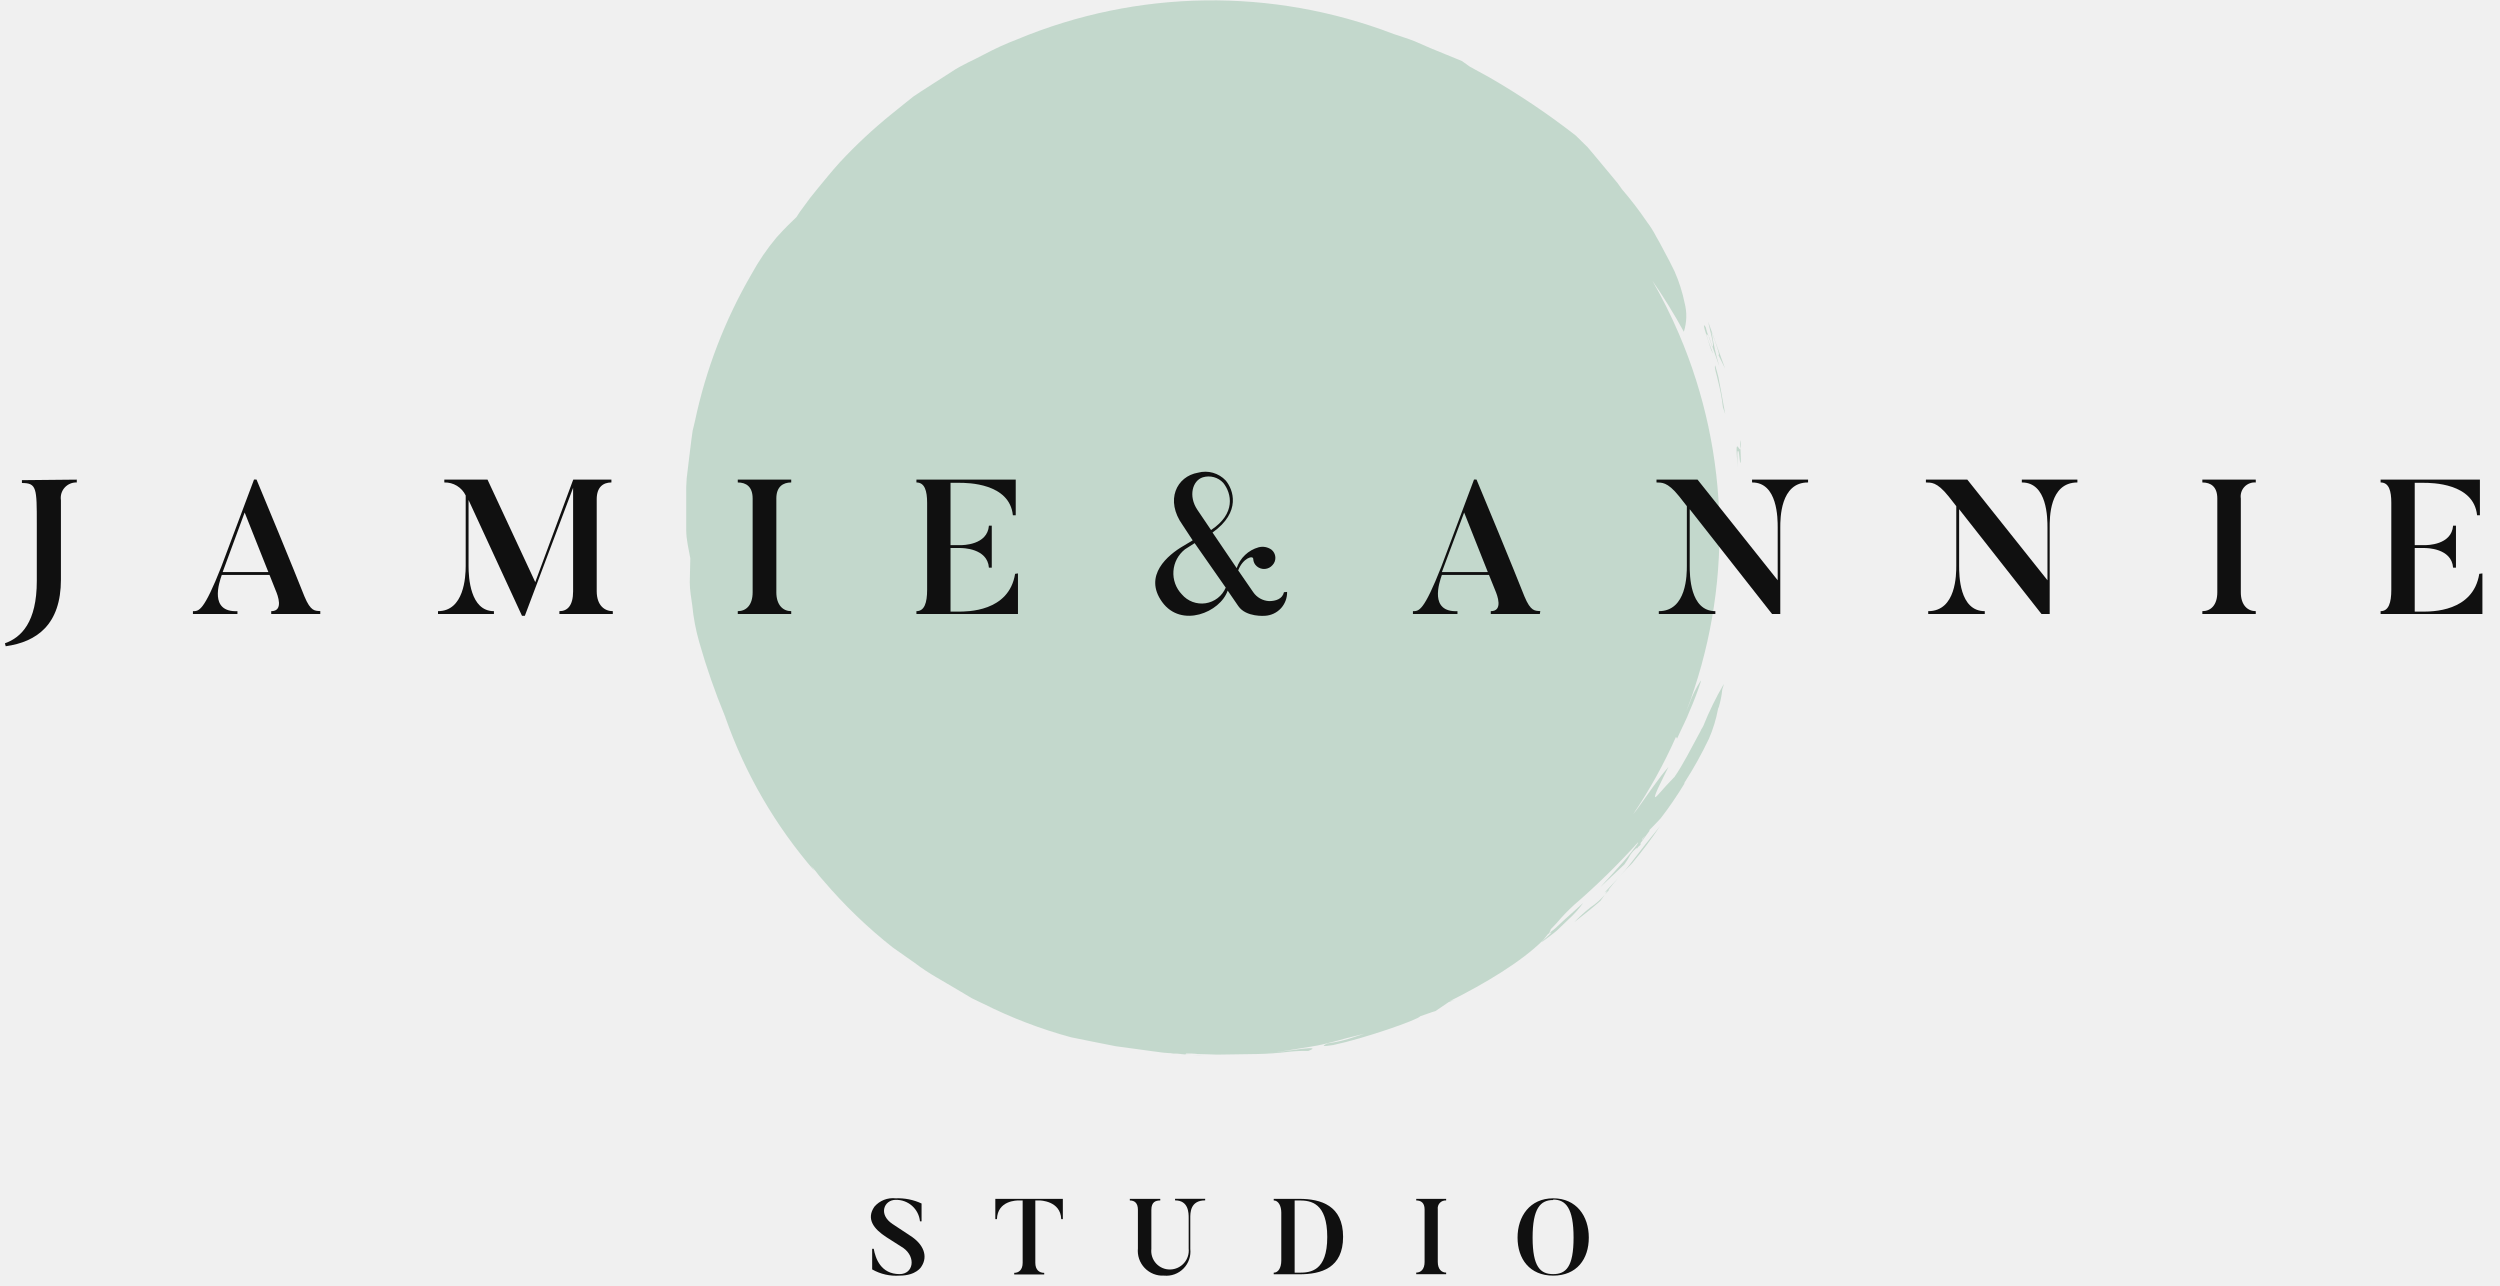
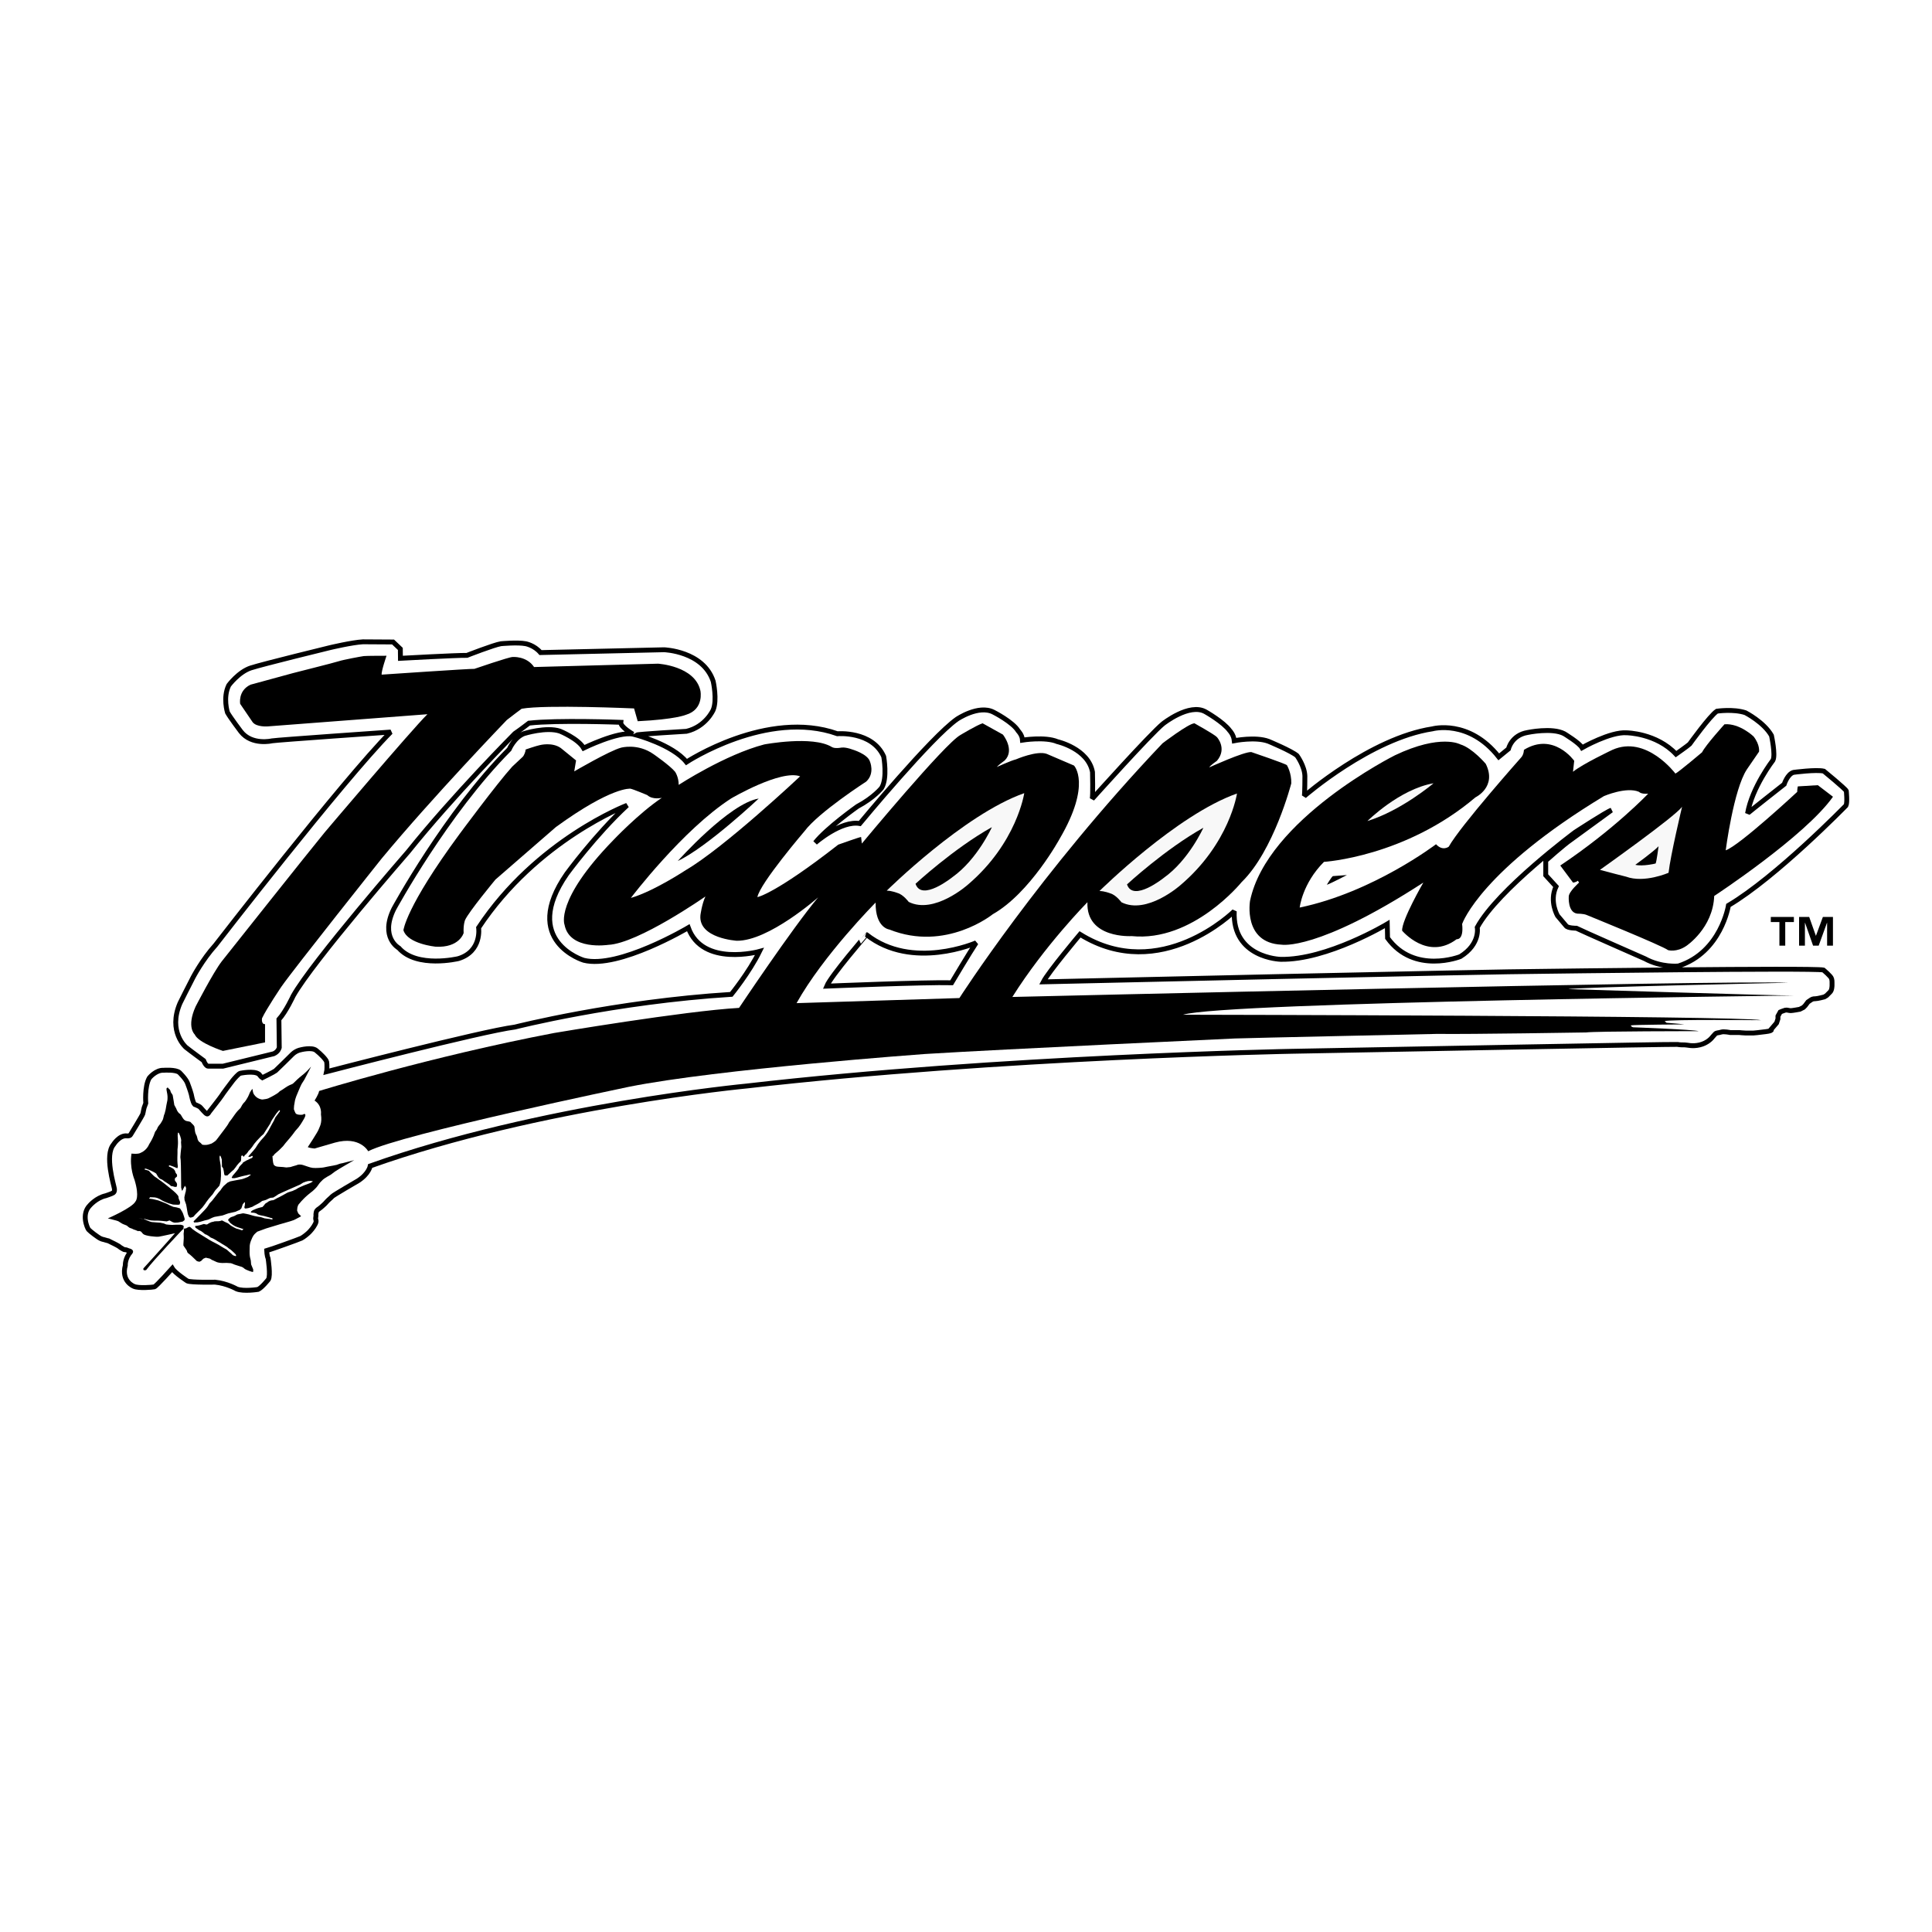
- <svg xmlns="http://www.w3.org/2000/svg" width="140" height="72" viewBox="0 0 140 72" fill="none">
-   <path d="M96.534 38.304C96.095 39.056 95.711 39.84 95.387 40.648L95.228 40.948C95.268 40.858 95.312 40.768 95.347 40.683C95.325 40.741 95.297 40.796 95.263 40.848L95.223 40.953C94.724 41.88 94.225 42.858 93.776 43.501C93.427 43.855 93.218 44.095 92.859 44.499C92.295 45.137 93.218 43.406 93.432 42.953C92.933 43.516 92.36 44.364 91.657 45.346L91.457 45.596C92.383 44.225 93.186 42.774 93.856 41.262L93.916 41.362C94.225 40.673 94.445 40.279 94.609 39.84C94.852 39.292 95.065 38.731 95.248 38.16V38.11C94.978 38.518 94.76 38.959 94.599 39.422L94.425 39.855C97.046 33.023 96.902 25.438 94.026 18.71C93.587 17.683 93.087 16.684 92.53 15.717C93.169 16.639 93.758 17.595 94.295 18.58C94.462 18.058 94.478 17.499 94.34 16.969C94.216 16.364 94.029 15.774 93.781 15.209C93.607 14.845 93.397 14.431 93.143 13.972C93.018 13.737 92.884 13.473 92.739 13.234C92.596 12.955 92.429 12.69 92.24 12.441C91.803 11.798 91.331 11.18 90.824 10.59L90.59 10.261L89.497 8.945L88.914 8.251C88.699 8.032 88.47 7.817 88.246 7.593C86.706 6.393 85.084 5.301 83.393 4.326L82.311 3.733L81.872 3.419L80.106 2.696L79.239 2.317C78.815 2.147 78.406 2.032 78.042 1.903C71.239 -0.708 63.692 -0.601 56.966 2.202C56.328 2.445 55.707 2.729 55.105 3.05C54.507 3.374 53.868 3.628 53.3 4.012L51.579 5.119L51.151 5.404L50.752 5.723L49.959 6.361C48.915 7.202 47.933 8.117 47.021 9.099C46.567 9.598 46.173 10.097 45.759 10.595C45.49 10.919 45.231 11.249 44.991 11.593C44.852 11.774 44.722 11.962 44.602 12.156C44.313 12.426 43.934 12.8 43.48 13.303C42.949 13.939 42.481 14.626 42.084 15.353C40.597 17.91 39.528 20.688 38.917 23.582L38.787 24.126L38.712 24.674C38.666 25.04 38.621 25.399 38.578 25.752C38.533 26.106 38.493 26.455 38.453 26.799C38.428 27.131 38.419 27.464 38.428 27.796C38.428 28.46 38.428 29.083 38.428 29.667C38.428 30.25 38.578 30.789 38.657 31.267C38.657 31.706 38.627 32.16 38.627 32.609C38.627 33.058 38.712 33.492 38.767 33.906C38.834 34.606 38.966 35.299 39.161 35.975C39.562 37.382 40.043 38.764 40.602 40.115L40.632 40.205C41.741 43.352 43.433 46.262 45.62 48.783L45.405 48.464L45.689 48.803C45.825 48.989 45.972 49.167 46.128 49.336C47.291 50.701 48.586 51.947 49.993 53.057L51.22 53.919C51.621 54.224 52.041 54.502 52.477 54.752L53.774 55.515L54.412 55.895C54.632 56.009 54.856 56.109 55.075 56.214C56.644 57.002 58.288 57.63 59.983 58.089C60.861 58.263 61.688 58.438 62.477 58.588L64.82 58.907C65.04 58.942 65.264 58.962 65.489 58.977H65.544L65.713 59.002H65.858C66.007 59.002 66.157 59.036 66.317 59.046H66.382C66.716 59.076 67.065 59.101 67.424 59.116C67.04 59.116 66.701 59.066 66.391 59.041L66.426 58.996C66.641 58.996 66.855 58.996 67.065 59.026C67.399 59.026 67.728 59.051 68.062 59.056C68.162 59.056 68.257 59.056 68.361 59.056L70.386 59.026C70.977 59.016 71.566 58.974 72.152 58.902C72.521 58.861 72.892 58.844 73.264 58.852C74.147 58.513 72.396 58.812 70.85 59.007C71.658 58.907 72.536 58.747 73.438 58.608C74.341 58.468 75.224 58.164 76.097 57.964L76.411 57.889L75.912 58.049C75.408 58.228 74.886 58.355 74.356 58.428C73.947 58.597 74.112 58.608 74.655 58.523C76.351 58.169 79.398 57.116 79.538 56.907C79.852 56.807 80.131 56.692 80.391 56.618L81.124 56.119L81.473 55.989L81.169 56.074C83.163 55.077 85.213 53.85 86.415 52.648C86.54 52.498 86.625 52.388 86.689 52.304C87.228 51.984 86.465 52.573 86.326 52.773C86.635 52.538 86.934 52.324 87.193 52.104L87.856 51.466C88.156 51.195 88.425 50.892 88.659 50.563L87.587 51.526L87.054 52.024L86.734 52.264C86.824 52.129 86.849 52.069 86.834 52.044C86.959 51.925 87.073 51.8 87.183 51.68C87.48 51.327 87.8 50.994 88.141 50.683C89.412 49.586 90.613 48.41 91.737 47.162C91.737 47.212 91.692 47.257 91.672 47.301L91.363 47.705C90.754 48.478 89.936 49.311 89.622 49.675L90.964 48.409C91.091 48.232 91.206 48.047 91.308 47.855C91.394 47.729 91.496 47.615 91.612 47.516C91.612 47.516 91.642 47.516 91.672 47.491C91.674 47.495 91.676 47.501 91.676 47.506C91.676 47.511 91.674 47.516 91.672 47.521L91.737 47.426L91.871 47.311V47.217L92.37 46.528C92.37 46.493 92.37 46.483 92.37 46.479C92.575 46.274 92.779 46.065 93.003 45.82C93.478 45.204 93.917 44.561 94.32 43.895C94.32 43.895 94.32 43.83 94.355 43.79C94.856 43.008 95.307 42.195 95.706 41.357C95.931 40.834 96.099 40.289 96.205 39.731C96.205 39.681 96.235 39.641 96.255 39.591C96.351 39.266 96.416 38.932 96.45 38.594C96.487 38.5 96.515 38.403 96.534 38.304ZM91.951 47.047V46.997L92.031 46.907L92.126 46.808L91.951 47.047Z" fill="#C3D8CC" />
-   <path d="M95.896 19.413L95.707 18.87L95.677 18.825C95.737 18.994 95.811 19.189 95.886 19.418C95.891 19.423 95.891 19.413 95.896 19.413Z" fill="#C3D8CC" />
-   <path d="M95.677 18.824C95.607 18.664 95.555 18.497 95.522 18.326C95.273 17.927 95.522 18.655 95.816 19.573C96.24 20.49 95.253 18.186 95.677 18.824Z" fill="#C3D8CC" />
-   <path d="M95.841 18.57C96.065 19.139 96.384 20.066 96.215 19.847L96.604 20.635L95.656 18.017C95.761 18.54 96.025 19.403 95.896 19.413L96.285 20.53C96.095 19.887 95.947 19.232 95.841 18.57Z" fill="#C3D8CC" />
-   <path d="M97.477 24.64C97.448 24.805 97.448 24.973 97.477 25.138C97.5 24.973 97.5 24.805 97.477 24.64Z" fill="#C3D8CC" />
-   <path d="M97.467 25.133C97.392 25.343 97.123 24.216 97.317 26.171C97.287 25.622 97.257 25.069 97.372 25.308L97.442 25.881C97.512 26.051 97.487 25.552 97.467 25.133Z" fill="#C3D8CC" />
-   <path d="M96.234 21.129C96.184 20.899 96.11 20.68 96.05 20.456C95.985 20.605 96.125 20.909 96.209 21.333C96.334 21.815 96.426 22.305 96.484 22.799L96.613 23.194L96.364 21.822L96.234 21.129Z" fill="#C3D8CC" />
-   <path d="M90.135 49.815L90.031 49.88L89.871 50.105L90.135 49.815Z" fill="#C3D8CC" />
-   <path d="M89.074 50.808C88.748 51.062 88.443 51.34 88.161 51.641C88.66 51.247 89.159 50.863 89.622 50.449L89.872 50.105C89.638 50.374 89.37 50.611 89.074 50.808Z" fill="#C3D8CC" />
-   <path d="M89.852 49.99L90.031 49.88C90.453 49.336 90.911 48.821 91.403 48.339C91.957 47.677 92.476 46.986 92.959 46.27C92.415 46.928 91.881 47.606 91.383 48.264C90.884 48.923 90.31 49.491 89.852 49.99Z" fill="#C3D8CC" />
-   <path d="M4.3 26.859V27.018C4.172 27.013 4.045 27.036 3.928 27.086C3.81 27.136 3.705 27.212 3.62 27.307C3.535 27.402 3.472 27.515 3.436 27.638C3.401 27.761 3.392 27.89 3.412 28.016V32.455C3.412 34.978 2.061 35.946 0.32 36.19L0.275 36.025C1.198 35.696 2.061 34.839 2.061 32.534V29.338C2.061 27.343 2.061 27.048 1.228 27.048V26.889L4.3 26.859Z" fill="#101010" />
-   <path d="M17.936 34.385H15.188V34.226C15.891 34.226 15.562 33.348 15.432 33.049L15.093 32.196H12.42C12.27 32.625 11.701 34.291 13.297 34.226V34.385H10.804V34.226C11.143 34.226 11.412 34.226 12.395 31.732L14.225 26.855H14.365C16.33 31.567 17.048 33.398 17.048 33.398C17.402 34.256 17.646 34.201 17.936 34.221V34.385ZM15.028 32.036L13.701 28.7L12.469 32.036H15.028Z" fill="#101010" />
-   <path d="M34.318 34.225V34.385H31.326V34.225C31.775 34.225 32.094 33.916 32.094 33.113V27.318L29.391 34.484H29.231L26.239 28.001V31.701C26.239 32.32 26.324 34.225 27.66 34.225V34.385H24.528V34.225C25.985 34.225 26.079 32.31 26.079 31.701V27.747C25.971 27.523 25.801 27.335 25.589 27.205C25.376 27.076 25.131 27.011 24.882 27.018V26.859H27.301L29.974 32.599L32.099 26.859H34.239V27.018C33.78 27.018 33.416 27.273 33.416 27.956V33.113C33.421 33.916 33.864 34.225 34.318 34.225Z" fill="#101010" />
-   <path d="M44.308 26.859V27.018C43.849 27.018 43.475 27.253 43.475 27.916V33.168C43.475 33.896 43.859 34.225 44.308 34.225V34.385H41.315V34.225C41.774 34.225 42.148 33.896 42.148 33.168V27.916C42.148 27.253 41.784 27.018 41.315 27.018V26.859H44.308Z" fill="#101010" />
-   <path d="M57.006 32.111V34.385H51.32V34.225C51.769 34.225 51.919 33.756 51.919 33.028V28.16C51.919 27.497 51.789 27.018 51.32 27.018V26.859H56.881V28.854H56.721C56.537 27.048 54.163 27.038 53.729 27.038H53.23V30.529H53.764C53.914 30.529 55.295 30.529 55.38 29.437H55.539V31.791H55.38C55.295 30.689 53.884 30.689 53.764 30.689H53.23V34.25H53.669C54.138 34.25 56.502 34.275 56.846 32.135L57.006 32.111Z" fill="#101010" />
-   <path d="M72.077 33.148C72.085 33.487 71.961 33.816 71.731 34.066C71.501 34.315 71.183 34.465 70.845 34.484C70.845 34.484 69.787 34.579 69.349 33.946L68.75 33.073C68.341 34.29 66.152 35.198 65.08 33.712C64.007 32.225 65.414 31.073 66.257 30.579L66.79 30.26L66.227 29.402C65.229 28.011 65.892 26.674 67.09 26.47C67.364 26.396 67.652 26.398 67.925 26.475C68.199 26.553 68.446 26.702 68.641 26.909C69.059 27.408 69.528 28.664 67.902 29.821L69.254 31.816C69.347 31.536 69.508 31.283 69.722 31.08C69.936 30.876 70.196 30.728 70.481 30.649C70.603 30.617 70.73 30.612 70.854 30.634C70.978 30.657 71.096 30.706 71.199 30.779C71.263 30.829 71.315 30.893 71.353 30.964C71.391 31.036 71.414 31.115 71.42 31.196C71.426 31.277 71.416 31.359 71.389 31.435C71.362 31.512 71.319 31.582 71.264 31.642C71.157 31.768 71.005 31.847 70.84 31.861C70.676 31.875 70.512 31.823 70.386 31.717C70.325 31.666 70.275 31.603 70.239 31.532C70.204 31.46 70.184 31.382 70.181 31.303C70.181 31.078 69.603 31.248 69.339 31.941L70.181 33.163C70.281 33.309 70.413 33.43 70.567 33.516C70.721 33.603 70.893 33.652 71.069 33.662C71.443 33.662 71.817 33.542 71.902 33.163L72.077 33.148ZM68.641 32.908L66.9 30.415L66.361 30.759C66.174 30.906 66.019 31.091 65.907 31.301C65.795 31.512 65.728 31.743 65.712 31.981C65.695 32.219 65.728 32.457 65.809 32.682C65.89 32.906 66.017 33.111 66.182 33.283C66.343 33.473 66.55 33.618 66.784 33.706C67.017 33.793 67.269 33.819 67.516 33.782C67.762 33.744 67.995 33.644 68.192 33.491C68.388 33.339 68.543 33.138 68.641 32.908ZM67.05 28.545L67.818 29.682C69.219 28.759 68.975 27.627 68.501 27.039C68.359 26.885 68.176 26.775 67.974 26.72C67.772 26.666 67.559 26.669 67.359 26.729C66.78 26.909 66.536 27.777 67.05 28.545Z" fill="#101010" />
-   <path d="M86.231 34.385H83.483V34.226C84.186 34.226 83.857 33.348 83.727 33.049L83.383 32.196H80.745C80.595 32.625 80.027 34.291 81.618 34.226V34.385H79.124V34.226C79.463 34.226 79.733 34.226 80.715 31.732L82.545 26.855H82.685C84.65 31.567 85.368 33.398 85.368 33.398C85.722 34.256 85.966 34.201 86.256 34.221L86.231 34.385ZM83.318 32.036L81.992 28.7L80.745 32.036H83.318Z" fill="#101010" />
-   <path d="M101.252 26.859V27.018C99.696 27.009 99.696 29.043 99.696 29.542V34.385H99.237L94.624 28.515V31.681C94.624 32.18 94.624 34.225 96.06 34.225V34.385H92.893V34.225C94.464 34.225 94.464 32.16 94.464 31.681V28.345L94.035 27.797C93.352 26.944 93.038 27.038 92.764 27.018V26.859H95.063L99.551 32.495V29.542C99.551 29.043 99.551 27.009 98.115 27.018V26.859H101.252Z" fill="#101010" />
-   <path d="M116.334 26.859V27.018C114.748 27.018 114.783 29.048 114.783 29.542V34.385H114.324L109.711 28.515V31.681C109.711 32.18 109.711 34.225 111.147 34.225V34.385H107.98V34.225C109.551 34.225 109.551 32.16 109.551 31.681V28.345L109.122 27.797C108.439 26.944 108.125 27.038 107.851 27.018V26.859H110.17L114.658 32.495V29.542C114.658 29.043 114.658 27.009 113.222 27.018V26.859H116.334Z" fill="#101010" />
-   <path d="M126.323 26.859V27.018C126.206 27.009 126.087 27.026 125.977 27.069C125.867 27.111 125.768 27.178 125.687 27.265C125.607 27.351 125.547 27.454 125.512 27.567C125.477 27.68 125.468 27.799 125.486 27.916V33.168C125.486 33.896 125.875 34.225 126.323 34.225V34.385H123.331V34.225C123.795 34.225 124.169 33.896 124.169 33.168V27.916C124.169 27.253 123.805 27.018 123.331 27.018V26.859H126.323Z" fill="#101010" />
-   <path d="M139.015 32.111V34.385H133.314V34.225C133.763 34.225 133.913 33.756 133.913 33.028V28.16C133.913 27.497 133.788 27.018 133.314 27.018V26.859H138.875V28.854H138.716C138.536 27.048 136.162 27.038 135.723 27.038H135.225V30.529H135.758C135.913 30.529 137.289 30.529 137.374 29.437H137.534V31.791H137.374C137.289 30.689 135.878 30.689 135.758 30.689H135.225V34.25H135.663C136.162 34.25 138.496 34.275 138.84 32.135L139.015 32.111Z" fill="#101010" />
-   <path d="M50.377 71.435C49.841 71.473 49.307 71.352 48.841 71.086V69.934H48.93C49.025 70.478 49.329 71.35 50.377 71.35C51.15 71.35 51.309 70.408 50.591 69.889L49.639 69.281C48.925 68.822 48.492 68.253 48.97 67.57C49.116 67.402 49.3 67.272 49.506 67.191C49.713 67.111 49.937 67.081 50.157 67.106C50.657 67.085 51.155 67.184 51.608 67.396V68.393H51.519C51.485 68.058 51.326 67.748 51.074 67.525C50.821 67.302 50.494 67.183 50.157 67.191C49.514 67.191 49.16 68.004 49.988 68.548L50.945 69.181C51.743 69.68 51.978 70.363 51.594 70.936C51.594 70.936 51.319 71.435 50.377 71.435Z" fill="#101010" />
-   <path d="M59.519 67.136V68.273H59.429C59.394 67.245 58.252 67.225 58.212 67.225H57.978V70.717C57.978 71.116 58.202 71.28 58.476 71.28V71.37H56.796V71.28C57.05 71.28 57.269 71.116 57.269 70.717V67.225H57.04C56.945 67.225 55.863 67.225 55.828 68.273H55.738V67.136H59.519Z" fill="#101010" />
-   <path d="M63.723 69.904V67.75C63.723 67.366 63.534 67.226 63.27 67.226V67.136H64.975V67.226C64.716 67.226 64.476 67.306 64.476 67.755V69.939C64.46 70.086 64.475 70.235 64.521 70.376C64.567 70.517 64.643 70.647 64.743 70.756C64.843 70.865 64.966 70.951 65.102 71.009C65.238 71.067 65.386 71.095 65.534 71.091C65.68 71.088 65.824 71.054 65.957 70.993C66.089 70.931 66.208 70.843 66.305 70.733C66.402 70.624 66.475 70.495 66.52 70.356C66.565 70.217 66.581 70.07 66.566 69.924V68.219C66.566 67.929 66.566 67.221 65.803 67.221V67.131H67.489V67.221C66.641 67.221 66.656 67.934 66.656 68.219V69.939C66.678 70.139 66.656 70.341 66.59 70.531C66.525 70.721 66.417 70.894 66.276 71.037C66.135 71.181 65.964 71.291 65.775 71.36C65.587 71.429 65.385 71.454 65.185 71.435C64.984 71.447 64.783 71.414 64.596 71.34C64.409 71.266 64.24 71.152 64.101 71.007C63.962 70.861 63.856 70.687 63.791 70.497C63.726 70.307 63.703 70.104 63.723 69.904Z" fill="#101010" />
-   <path d="M72.764 71.36H71.328V71.27C71.582 71.27 71.752 71.001 71.752 70.592V67.904C71.752 67.535 71.592 67.225 71.328 67.225V67.136H72.764C73.961 67.136 75.213 67.505 75.213 69.26C75.213 71.016 73.981 71.36 72.764 71.36ZM72.764 67.225H72.5V71.27H72.764C73.378 71.27 74.326 71.19 74.326 69.275C74.326 67.36 73.408 67.225 72.764 67.225Z" fill="#101010" />
-   <path d="M80.984 67.136V67.225C80.919 67.22 80.853 67.23 80.792 67.254C80.731 67.277 80.675 67.315 80.63 67.362C80.585 67.41 80.552 67.468 80.532 67.53C80.512 67.593 80.506 67.659 80.516 67.724V70.672C80.516 71.076 80.73 71.265 80.984 71.265V71.355H79.309V71.265C79.568 71.265 79.777 71.076 79.777 70.672V67.724C79.777 67.355 79.573 67.225 79.309 67.225V67.136H80.984Z" fill="#101010" />
-   <path d="M86.978 71.435C85.662 71.435 84.983 70.498 84.983 69.306C84.983 68.114 85.677 67.106 86.978 67.106C88.28 67.106 88.973 68.104 88.973 69.306C88.973 70.508 88.3 71.435 86.978 71.435ZM86.978 67.201C86.265 67.201 85.826 67.66 85.826 69.306C85.826 70.952 86.265 71.351 86.978 71.351C87.692 71.351 88.12 70.952 88.12 69.306C88.12 67.66 87.686 67.176 86.978 67.176V67.201Z" fill="#101010" />
+ <svg xmlns="http://www.w3.org/2000/svg" width="2500" height="2500" viewBox="0 0 192.756 192.756">
+   <g fill-rule="evenodd" clip-rule="evenodd">
+     <path fill="#fff" d="M0 0h192.756v192.756H0V0z" />
+     <path d="M160.768 80.835l-4.07 2.967c-.635.425-2.479 2.065-2.479 2.065v1.458l1.027 1.124c-.695 1.488.152 2.916.152 2.916l.846 1.002c.152.243 1.029.243 1.029.243.271.152 6.83 3.037 6.83 3.037 1.662.912 3.355.729 3.355.729 4.262-1.367 4.988-6.044 4.988-6.044 4.777-2.824 11.729-9.962 11.729-9.962.152-.304.031-1.458.031-1.458-.121-.243-2.238-1.974-2.238-1.974-.754-.183-3.021.121-3.021.121-.605.152-.938 1.185-.938 1.185s-3.598 2.824-3.658 2.916c.453-2.612 2.539-5.315 2.539-5.315.271-.546-.15-2.46-.15-2.46-.756-1.336-2.6-2.278-2.6-2.278-1.209-.395-2.842-.152-2.842-.152-.695.455-2.721 3.28-2.721 3.28-.152.151-1.361 1.002-1.361 1.002-1.965-2.096-4.926-2.126-4.926-2.126-1.633-.121-4.445 1.488-4.445 1.488-.271-.486-1.783-1.397-1.783-1.397-1.209-.638-3.656-.121-3.656-.121-1.604.273-1.906 1.64-1.906 1.64l-.967.79c-2.992-3.797-6.619-2.794-6.619-2.794-6.168.941-12.787 6.712-12.787 6.712.061-.213.061-2.004.061-2.004-.029-1.002-.787-2.035-.787-2.035-.574-.486-2.84-1.427-2.84-1.427-1.301-.486-3.416-.061-3.416-.061-.062-.607-.453-1.002-.453-1.002-.635-.88-2.42-1.883-2.42-1.883-1.602-.911-4.232 1.185-4.232 1.185-1.238 1.002-7.072 7.502-7.072 7.502.09-.334.031-2.673.031-2.673-.426-2.338-3.508-3.037-3.508-3.037-1.209-.517-3.477-.152-3.477-.152-.029-.516-.424-.911-.424-.911-.545-.911-2.477-1.883-2.477-1.883-1.482-.759-3.628.699-3.628.699-2.569 1.792-9.704 10.417-9.704 10.417-1.874-.334-4.443 1.914-4.443 1.914 1.149-1.458 4.201-3.615 4.201-3.615 1.663-.88 2.419-1.852 2.419-1.852.604-.972.211-3.128.211-3.128-1.149-2.581-4.625-2.278-4.625-2.278-6.983-2.49-15.054 2.825-15.054 2.825-1.391-1.731-5.003-2.695-5.003-2.695.151-.091 5.003-.373 5.003-.373 1.935-.455 2.661-2.125 2.661-2.125.423-1.002.005-2.865.005-2.865-.993-3.017-4.899-3.146-4.899-3.146l-12.328.282c-.625-.734-1.482-.884-1.482-.884-.816-.159-2.471 0-2.471 0-.703.114-3.386 1.162-3.386 1.162-1.073-.015-6.638.294-6.638.294l-.01-.938-.725-.69-3.012-.018c-1.088.061-3.265.577-3.265.577s-6.68 1.63-7.901 2.024c-1.222.393-2.215 1.734-2.215 1.734-.603 1.227-.13 2.716-.13 2.716.293.524 1.339 1.907 1.339 1.907 1.093 1.405 3.104.922 3.104.922.481-.088 11.846-.878 11.846-.878-4.852 4.919-17.485 21.258-17.485 21.258-1.312 1.449-2.23 3.207-2.23 3.207-.35.658-1.311 2.59-1.311 2.59-1.224 2.855.595 4.4.595 4.4.453.363 1.767 1.326 1.767 1.326.225.566.44.557.44.557h1.481l5.066-1.242c.471-.211.557-.611.557-.611l-.035-2.818c.691-.754 1.425-2.344 1.425-2.344 1.904-3.402 11.472-14.382 11.472-14.382 4.489-5.604 10.637-11.787 10.637-11.787.559-.381 1.417-1.043 1.417-1.043 2.834-.321 9.161-.081 9.161-.081-.06.461 1.207 1.179 1.207 1.179-1.477-.301-4.919 1.389-4.919 1.389-.539-.943-2.355-1.685-2.355-1.685-1.357-.461-3.592.241-3.592.241-.978.381-1.476 1.567-1.476 1.567-6.31 6.34-11.506 15.912-11.506 15.912-1.422 2.859.495 3.916.495 3.916 1.794 2.05 5.938 1.056 5.938 1.056 2.376-.726 2.02-3.085 2.02-3.085 5.804-8.778 14.812-12.21 14.812-12.21-3.174 2.946-6.015 6.834-6.015 6.834-4.656 6.712 1.692 8.626 1.692 8.626 3.476.88 10.429-3.25 10.429-3.25 1.421 3.949 7.104 2.369 7.104 2.369-1.028 2.095-2.811 4.283-2.811 4.283-11.669.729-21.582 3.26-21.582 3.26-3.41.443-18.79 4.453-18.79 4.453.023-.094.047-.746 0-.98-.047-.232-.603-.791-1.044-1.141-.44-.35-1.531-.07-1.693-.023a1.742 1.742 0 0 0-.673.395c-.208.211-1.554 1.539-1.693 1.656s-1.322.699-1.322.699c-.092-.047-.325-.35-.325-.35-.487-.396-1.878-.094-1.878-.094-.162.047-.557.49-.743.723-.185.232-1.021 1.352-1.114 1.516-.093.162-1.16 1.514-1.229 1.607-.07.094-.116.232-.232.211-.116-.023-.649-.654-.649-.654-.093-.115-.58-.303-.58-.303-.186-.186-.325-.979-.325-.979-.092-.373-.394-1.164-.394-1.164-.163-.42-.789-1.027-.789-1.027-.348-.326-1.577-.232-1.577-.232-.789-.047-1.438.77-1.438.77-.487.863-.348 2.518-.348 2.518l-.162.441-.07.303s-.023.164-.069.328c-.047.162-1.206 2.051-1.206 2.051-.07.162-.349.139-.349.139-.766-.117-1.368.863-1.368.863-.905 1.072.046 4.055.093 4.404s-.14.42-.14.42c-.092.07-.719.279-.719.279-.951.209-1.601.979-1.601.979-.858.863-.255 2.238-.116 2.4.14.164.928.77 1.183.887s.232.07.441.141c.209.068.348.092.348.092l.464.232s.069.025.371.188.325.209.325.209.093.07.302.188c.208.117.162.047.255.07s.116.023.209.07c.093.045.093.023.208.068.116.047.093.07.093.07-.58.652-.534 1.352-.534 1.352-.44 1.609.858 2.098.858 2.098.464.211 1.855.094 2.041.047.186-.047 1.787-1.84 1.787-1.84.278.465 1.508 1.258 1.508 1.258.371.164 2.76.115 2.76.115 1.183.117 2.157.678 2.157.678.696.279 2.134.045 2.134.045.371-.162 1.021-.979 1.021-.979.255-.373-.023-2.121-.023-2.121-.116-.256-.139-.768-.139-.768.348-.094 3.224-1.119 3.456-1.236.232-.115.626-.443.765-.582.14-.141.441-.467.626-.84s0-.373.047-.652c.046-.279 0-.232.023-.373s.023-.164.046-.232c.023-.07.139-.188.255-.256.116-.07.231-.188.371-.305.139-.115.278-.256.417-.42.14-.162.417-.373.534-.512s2.575-1.561 2.575-1.561c1.09-.701 1.216-1.479 1.216-1.479 16.868-6.014 37.564-7.977 37.564-7.977 25.301-2.916 54.413-3.463 54.413-3.463 9.975-.184 38.178-.73 38.451-.684.271.045.453.045.725.045s.727.182 1.496 0c.771-.182 1.18-.684 1.18-.684s.227-.273.363-.41c.135-.137.316-.09.588-.182.273-.092.908.045.908.045h.906s.453.047.635.047h.771c.135 0 .453-.047 1.225-.137.77-.092.543-.229.543-.229l.545-.637.135-.41v-.273l.227-.41s.318-.137.5-.184c.182-.045.363.047.543.047.182 0 .908-.137.908-.137l.363-.184.18-.182.273-.363.271-.184c.136-.092.227-.137.453-.137s.908-.182.908-.182l.225-.137.363-.365c.182-.182.182-.637.182-.637v-.318c0-.184 0-.137-.045-.365s-.816-.865-.816-.865c-1.043-.229-28.066.137-28.066.137-4.354 0-49.758 1.047-49.758 1.047.514-1.002 3.658-4.738 3.658-4.738 8.041 4.982 15.387-2.309 15.387-2.309-.213 4.677 4.625 4.799 4.625 4.799 4.625.092 10.641-3.523 10.641-3.523l.029 1.397c2.66 3.676 7.256 1.853 7.256 1.853 2.025-1.245 1.693-2.916 1.693-2.916 2.055-3.766 9.764-9.489 9.764-9.489s3.159-2.063 3.618-2.199zM82.485 98.387s9.839-.406 12.461-.338c0 0 1.838-3.086 2.442-3.986 0 0-6.365 2.792-10.937-.811.001 0-3.54 4.1-3.966 5.135z" fill="#fff" stroke="#000" stroke-width=".486" stroke-miterlimit="2.613" />
+     <path d="M132.092 85.989s8.102-.486 15.115-6.439c0 0 2.176-1.032 1.027-3.341 0 0-1.33-1.579-2.539-1.943 0 0-1.936-1.094-6.529 1.093 0 0-12.758 6.378-14.449 14.518 0 0-.727 4.191 3.143 4.374 0 0 3.566.668 14.146-6.196 0 0-2.176 3.766-2.115 4.799 0 0 2.539 3.037 5.441.85 0 0 .725.122.545-1.519.061-.182 1.994-5.406 14.146-12.756 0 0 2.236-.972 3.506-.425 0 0 .182.243.908.182 0 0-3.326 3.523-8.768 7.168l1.27 1.701s.242 0 .484-.182l.121.182s-1.029.911-1.029 1.397c0 0-.119 1.58.848 1.701 0 0 .604 0 .906.122 0 0 7.496 3.038 8.162 3.523 0 0 .848.243 1.814-.425 0 0 2.66-1.762 2.781-4.981 0 0 9.068-5.952 11.85-9.901l-1.512-1.154-1.996.122s-.059.243-.059.547c0 0-5.744 5.345-7.135 5.831 0 0 .785-6.074 2.115-8.079l1.209-1.762s.121-.667-.543-1.519c0 0-1.391-1.336-2.902-1.215 0 0-1.875 2.065-2.238 2.794 0 0-2.297 1.944-2.658 2.126 0 0-2.902-3.888-6.289-2.369 0 0-2.961 1.397-3.93 2.187l.121-1.094s-2.055-2.915-5.018-1.093c0 0 0 .486-.303.79 0 0-6.045 6.804-7.195 8.869 0 0-.604.485-1.27-.243 0 0-6.287 4.799-13.602 6.317.003-.002.245-2.371 2.421-4.557z" />
+     <path d="M159.627 86.786s7.52-5.328 8.195-6.297c0 0-1.158 4.844-1.35 6.587 0 0-2.412 1.066-4.244.387.001 0-1.927-.484-2.601-.677z" fill="#f8f8f8" />
+     <path d="M42.644 71.258l-15.93 1.215s-1.119.091-1.511-.425l-1.24-1.823s-.242-1.306 1.028-1.913c0 0 4.021-1.094 4.232-1.154.212-.061 4.111-1.033 4.565-1.185.453-.151 2.267-.485 2.508-.516.242-.031 2.267-.031 2.267-.031s-.543 1.58-.483 1.883c0 0 8.918-.607 9.25-.577 0 0 3.446-1.184 3.809-1.184 0 0 1.39-.121 2.146 1.002l12.364-.334s3.688.213 4.232 2.703c0 0 .393 1.853-1.451 2.399 0 0-1.028.455-4.806.638l-.363-1.275s-8.826-.395-11.215.03c0 0-1.028.759-1.481 1.124 0 0-7.376 7.653-12.485 13.819 0 0-8.736 10.965-10.005 12.787 0 0-1.482 2.188-1.935 3.158 0 0-.091.607.303.578V104l-4.202.85s-2.449-.789-2.812-1.641c0 0-.846-.729.091-2.793 0 0 1.754-3.402 2.6-4.496 0 0 8.917-11.238 10.277-12.878-.001 0 8.615-10.174 10.247-11.784z" />
+     <path d="M40.25 92.811s.217-2.29 5.572-9.562c0 0 3.763-5.09 5.283-6.762 0 0 .904-.836 1.049-.982s.29-.545.29-.727c0 0 1.049-.363 1.411-.436 0 0 1.23-.327 2.099.291l1.52 1.236-.181 1.091s3.546-2.072 4.668-2.363c0 0 1.664-.473 3.256.655 0 0 1.628 1.127 2.135 1.745 0 0 .362.509.362 1.31 0 0 4.632-3.019 8.54-4.036 0 0 4.812-.91 6.73.254 0 0 .217.182.904.073 0 0 .362-.109 1.158.182 0 0 1.483.437 1.736 1.164 0 0 .543 1.2-.362 2.036 0 0-4.74 3.054-6.151 4.944 0 0-4.451 5.199-4.704 6.581 0 0 1.737-.291 8.069-5.235 0 0 2.135-.764 2.279-.764l.073.655s8.286-9.998 9.842-10.834c0 0 1.628-.982 2.207-1.164l2.025 1.127s1.232 1.527.182 2.581c0 0-.65.473-.795.654 0 0 1.447-.654 1.918-.764 0 0 2.098-.908 3.074-.545 0 0 2.533 1.091 2.715 1.164 0 0 1.773 1.818-1.412 7.271 0 0-2.967 5.453-6.693 7.562 0 0-4.667 3.782-10.313 1.527 0 0-1.411-.146-1.375-2.69 0 0-5.21 5.235-7.888 10.034l16.247-.508s7.997-12.507 20.265-25.414c0 0 2.568-1.964 3.184-2 0 0 2.025 1.127 2.244 1.382 0 0 1.049 1.127 0 2.363 0 0-.688.473-.762.655 0 0 3.512-1.6 4.199-1.527 0 0 3.436 1.164 3.545 1.309 0 0 .471.763.436 1.817 0 0-1.738 6.727-4.959 9.853 0 0-4.85 5.999-10.965 5.381 0 0-4.559.291-4.414-3.381 0 0-4.27 4.326-7.49 9.453 0 0 70.809-1.691 77.428-1.418 0 0-21.492.455-21.945.637 0 0 20.496.639 22.49.639 0 0-56.77.639-60.941 1.914 0 0 55.771.09 57.676.547 0 0-9.275-.096-9.627.096l.191.162s1.312.096 1.76.16c0 0-5.023.031-5.312.096 0 0-.031.129.225.193 0 0 6.049.225 6.529.387 0 0-10.275-.002-11.234.127 0 0-11.551.191-14.859.145 0 0-18.955.41-20.178.457 0 0-22.809 1.047-30.924 1.549 0 0-20.723 1.502-29.564 3.279 0 0-22.762 4.738-25.982 6.424 0 0-.816-1.549-3.31-.865 0 0-1.859.547-2.04.592 0 0-.499-.045-.68-.137 0 0 .998-1.504 1.088-1.777.091-.271.363-.592.227-1.502 0 0 .136-.867-.635-1.367 0 0 .408-.639.453-.957 0 0 11.019-3.416 23.442-5.785 0 0 12.923-2.188 18.455-2.506 0 0 5.26-7.882 7.89-11.026 0 0-4.942 4.374-8.116 4.328 0 0-3.854-.228-3.628-2.551 0 0 .136-1.093.499-1.868 0 0-6.711 4.692-9.704 4.829 0 0-3.854.592-4.353-2.005 0 0-.997-2.414 4.852-8.428 0 0 2.539-2.688 4.852-4.237 0 0-.907.228-1.451-.273 0 0-1.406-.592-1.678-.638 0 0-1.859-.228-7.437 3.827 0 0-4.761 4.146-6.031 5.239 0 0-2.72 3.28-3.038 4.055 0 0-.181.455-.136 1.275 0 0-.408 1.503-2.811 1.367 0-.004-2.763-.269-3.196-1.64z" />
+     <path d="M88.469 88.863s7.687-7.607 13.721-9.73c0 0-.73 4.981-5.65 9.151 0 0-3.344 2.974-5.88 1.699 0 0-.538-.733-1.115-.888 0-.001-.577-.232-1.076-.232zM109.695 88.898s7.686-7.607 13.719-9.73c0 0-.73 4.981-5.65 9.151 0 0-3.342 2.974-5.879 1.699 0 0-.539-.733-1.115-.888 0-.001-.577-.232-1.075-.232z" fill="#f8f8f8" />
+     <path d="M62.942 89.587s5.163-6.813 10.019-9.935c0 0 4.944-2.901 6.869-2.198 0 0-7.569 7.121-11.419 9.363 0 .001-3.194 2.111-5.469 2.77z" fill="#fff" />
+     <path d="M91.343 88.175s3.809-3.523 7.618-5.649c0 0-1.451 3.22-3.93 4.981 0 0-3.083 2.491-3.688.668zM112.443 88.236s3.809-3.523 7.617-5.649c0 0-1.451 3.22-3.93 4.981.001 0-3.083 2.491-3.687.668z" />
+     <path d="M136.426 81.917s3.205-3.188 6.598-3.769c-.001 0-3.194 2.714-6.598 3.769z" fill="#f8f8f8" />
+     <path d="M163.154 86.282s1.824-1.315 2.322-1.852c0 0-.203 1.574-.295 1.722.001.001-1.29.315-2.027.13zM67.62 85.904s5.125-5.75 8.076-6.232c0-.001-5.144 4.847-8.076 6.232zM18.219 122.67s-2.817 2.953-3.639 4.043c0 0-.344.121-.272-.164 0 0 2.52-2.775 3.149-3.51 0 0-1.316.303-1.61.344-.294.039-1.358-.072-1.561-.266s-.142-.244-.354-.295c-.213-.051.01.09-.304-.051-.314-.143-.131-.02-.365-.143-.233-.123-.264-.061-.436-.203-.172-.145-.152-.145-.314-.205s-.294-.102-.517-.254c-.222-.152-.233-.143-.436-.203s-.021 0-.365-.094c-.344-.09-.436-.111-.436-.111s2.453-1.059 2.757-1.691c0 0 .436-.406-.091-2.148 0 0-.528-1.232-.304-2.627 0 0 .699.092.943-.092 0 0 .547-.193.832-.865 0 0 .273-.418.436-.826s.101-.355.233-.508c.132-.154.142-.336.273-.479.132-.145.253-.316.304-.428.051-.113.102-.152.132-.275.031-.123.061-.275.092-.377.03-.102.05-.061.091-.266.041-.203.031-.031.081-.336.051-.307.01-.092.062-.367.05-.275.101-.467.101-.498s.041-.307-.01-.611-.132-.561-.041-.611c.092-.051.071-.092.122-.01.05.082.172.121.223.264s.011.123.102.246c.091.121.132.213.132.213s.071.387.101.592l.061.387.192.355s.081.256.243.428c.163.174.102.01.264.275.162.264.092.174.193.307a.578.578 0 0 0 .314.232c.132.041.375.041.436.133s.345.295.365.449c.02.152.03.182.051.406.02.225.162.469.182.5.021.029.072.295.092.355a.82.82 0 0 0 .122.215c.03.029.112.07.213.172.102.104.071.123.183.143.111.021.345.031.537-.02.192-.051.345-.111.345-.111s.365-.215.446-.326c.081-.113.162-.193.273-.357.111-.162.841-1.078.943-1.293.102-.213.142-.203.314-.449.172-.244.456-.662.639-.854.182-.195.233-.195.314-.357s.121-.225.213-.348c.091-.121.132-.102.304-.375.172-.275.183-.307.274-.51.091-.203.06-.174.111-.254.051-.082.182-.307.244-.316 0 0 0 .346.152.561.151.213.283.295.354.336s.304.172.518.152c.212-.02.425-.061.547-.111.122-.053.466-.234.588-.307.122-.07.405-.234.477-.326.071-.092.203-.143.354-.244.152-.102.487-.346.72-.447.233-.104.252-.082.385-.205.132-.121.284-.285.375-.365.091-.082.294-.266.466-.398.173-.133.203-.162.314-.264.111-.104.304-.285.375-.377.071-.092.213-.225.213-.225s-.588 1.141-.659 1.273-.203.307-.233.367-.112.172-.192.377c-.081.203 0-.012-.152.355l-.234.561s-.142.387-.152.52-.051.264-.07.408c-.021.141-.021.396-.021.396s.121.326.182.408c.061.08.264.131.416.131s.243.01.324-.031c.082-.039.092-.08.152-.039 0 0 .203 0-.07.479-.274.479-.466.752-.548.844l-.314.357-.304.408-.293.357-.375.438-.254.324-.405.408-.426.367-.183.225s-.062-.174-.031.15c.031.326.051.662.172.754.122.094.173.123.416.145.243.02.456.029.456.029l.335.041.405-.041.294-.092.293-.082s.244-.15.66-.029c.415.123.648.244.963.285.314.041 1.014-.02 1.095-.041.081-.02.729-.152.993-.193.264-.041.417-.092.528-.143s.375-.092.375-.092.344-.092.517-.133c.172-.039.223-.049.436-.111l.212-.062s-1.693.969-1.926 1.143c-.233.172-.416.314-.416.314s-.628.336-.811.52c-.183.184-.284.275-.406.459s-.233.305-.233.305-.293.307-.344.336a11.48 11.48 0 0 0-.568.459c-.101.092-.243.215-.345.326-.101.111-.121.123-.232.244-.112.123-.295.348-.295.348s-.111.223-.111.396c0 .172-.051.143.03.295.081.154 0 .111.152.254.152.143.202.205.202.205s-.577.314-.719.377c-.143.061-.497.162-.497.162l-.953.275-1.307.396-.892.326s-.304.244-.386.387c-.081.143-.131.205-.263.551-.132.346-.112.602-.112.602s0 .051-.01.396c-.01.346.031.592.071.734.041.141.052.242.052.242l.03.357.203.488s.017.23-.01.256c-.05.047-.75-.215-.851-.316a.94.94 0 0 0-.274-.184c-.051-.02-.203-.061-.203-.061s-.335-.102-.507-.162c-.172-.061-.365-.143-.365-.143l-.439-.03-.426.01s-.386 0-.629-.123c-.243-.121-.404-.182-.404-.182l-.214-.133-.405-.092-.243.102-.224.225-.172.08-.243-.061s-.173-.172-.487-.467c-.313-.297-.416-.307-.476-.43-.062-.123.051-.02-.143-.305-.192-.285-.243-.355-.243-.355s-.01-.268.021-.521c.031-.254 0-.561 0-.65 0-.092.021-.174.021-.174s.01-.246.02-.305c.01-.062-.143.051-.143.051z" />
+     <path d="M18.589 122.541s.226-.139.29-.139.127.031.207.111c.079.08.079.096.27.223.191.129.19.145.461.305.27.16.89.559 1.112.686.223.129.175.098.604.32.429.225.333.191.523.303l.27.16s.239.127.287.16c.047.031.19.176.254.223.063.049.207.176.254.223.047.049.08.113.222.16.144.049.19.049.19.049s.096-.064-.079-.24-.144-.127-.254-.238a1.719 1.719 0 0 0-.318-.256c-.08-.049 0 .016-.143-.111-.144-.129-.572-.367-.572-.367s-.032-.018-.143-.096c-.111-.08-.27-.145-.333-.193a3.235 3.235 0 0 0-.334-.205c-.143-.082-.333-.145-.333-.145l-.143-.113a1.989 1.989 0 0 0-.286-.176c-.095-.047-.095-.014-.175-.078-.079-.064-.063-.064-.174-.145-.111-.08-.047-.049-.174-.127-.127-.08-.176-.064-.271-.145-.095-.08-.079-.049-.158-.111-.08-.064-.159-.08-.159-.16s-.079-.096.064-.111c.143-.016.015 0 .143-.016.127-.016.238-.049.396-.096.16-.049.064-.031.16-.049.095-.016 0-.049.159-.016s.174.049.238.033c.063-.018.016 0 .144-.082.127-.078.174-.094.254-.125.079-.033.016-.018.238-.064.223-.049-.031-.033.302-.049.333-.018.111.016.333-.018.222-.031.174-.096.27-.047.095.047-.048-.031.222.113.271.143.302.111.445.238s.191.16.333.24c.144.08.303.174.397.207.096.031-.031-.016.238.064.271.078.366.16.382.062.016-.096.254-.016.016-.096-.239-.078-.112-.031-.334-.111-.223-.08-.223-.064-.318-.111-.095-.049-.127-.049-.223-.111-.095-.064-.095-.049-.175-.111-.079-.066-.127-.098-.127-.098l-.111-.096s.032.064-.063-.096-.143-.062-.095-.16c.047-.096-.064.002.047-.096.111-.094.111-.127.255-.189.143-.064.159-.033.349-.129.191-.096.207-.127.302-.145.095-.016.096-.016.254-.047.159-.033.254-.064.334-.049.079.016.477.08.81.193.334.111.779.158.875.176.095.014.333.111.397.127s.16.016.238.031c.08.018.143.018.255.031.11.018.191.049.238.049s.111-.031.047-.096c-.064-.064.032-.016-.111-.047-.143-.033-.111-.033-.222-.066-.111-.029-.016 0-.111-.029-.096-.033-.19-.049-.286-.08-.096-.033-.096-.018-.206-.049-.112-.031-.239-.031-.366-.08-.127-.047-.127-.031-.222-.096-.096-.064-.048-.064-.207-.096-.159-.031-.047-.031-.159-.031-.11 0-.19-.016-.19-.016s-.127 0-.032-.113c.095-.111.27-.176.508-.271.239-.096.62-.174.62-.174.095-.129.112-.113.175-.191.064-.082.048-.113.159-.178.111-.062.033-.016.176-.111.143-.096 0-.031.143-.096.143-.062.19-.08.239-.08.047 0 .047-.016.095-.016s.048.016.143-.031c.095-.049.08-.031.207-.111.126-.08.222-.113.317-.16.096-.049.667-.352.763-.416.095-.062.27-.111.413-.158.144-.049.159-.033.302-.113s.159-.047.286-.143c.127-.098.556-.287.762-.367s0 0 .302-.111.35-.145.35-.145l.207-.127-.207-.049-.286.016-.238.064-.254.096-.302.191s-2.082.91-2.177.973c-.096.066-.207.145-.207.145l-.286.176-.302.033-.254.111s-.08.062-.238.111-.302.078-.302.078-.111.066-.207.146c-.095.078-.508.285-.604.334-.095.047-.19.111-.19.111l-.397.129-.286.047-.095-.047-.016-.098.047-.191.016-.254-.048-.049-.174.207-.096.287-.047.129-.175.16-.127.049-.286.127s-.572.127-.699.158c-.127.033-.318.113-.318.113l-.27.096-.445.08-.35.062-.222.08-.302.145s-.127.064-.303.094c-.174.033-.301.082-.301.082l-.333.096-.254.049-.334.014-.048-.111s1.192-1.182 1.367-1.436c.175-.256.223-.354.223-.354l.27-.285.524-.672.127-.158.159-.176.143-.209.176-.225.27-.238.127-.111.271-.127s.794-.16 1.016-.193c.223-.031.35-.096.525-.158.175-.064.238-.096.238-.096l.143-.113.144-.094-.08-.033-.127.016-.175.049c-.11.031-.222.047-.222.047l-.222.049-.302.08-.286.078-.223.049h-.207l-.079-.049.096-.191s.54-.605.604-.75c.063-.143 0-.078.143-.238.143-.16.19-.191.238-.24.047-.049-.032-.049.111-.129.143-.078.127-.078.239-.143.11-.064.174-.08.174-.08l.286-.143c.127-.064.127-.018.176-.098.047-.078.031-.127.031-.127s-.047-.062-.094-.031l-.096.064-.127.031-.127-.031.08-.096s.398-.447.461-.527c.063-.08.206-.256.206-.256l.159-.256.096-.143.159-.207.127-.162.222-.238.095-.111s.27-.32.429-.623.206-.383.206-.383l.159-.287.127-.225s.08-.145.111-.238c.032-.096.096-.193.096-.193l.207-.271.159-.223s.063-.031.063-.096c0-.062-.016-.111-.016-.111l-.111.08-.207.238s-.508.734-.541.814c-.031.08-.095.225-.095.225s-.445.701-.541.846c-.095.143-.079.176-.206.271-.127.096-.254.24-.254.24l-.333.352-.254.303-.207.303-.19.24-.175.174-.08.129-.143.176-.16.127s-.047.16-.111.129c-.064-.033-.127-.129-.127-.129l-.111.08v.143l-.016.289-.047.111-.144.127-.19.225-.174.238-.176.225-.19.158-.223.209-.222.207h-.223s-.079-.016-.095-.16c-.017-.143-.033-.24-.033-.24l-.063-.303-.127-.191v-.223l-.016-.479s-.127-.447-.175-.383c-.048.062-.048.158-.048.158l.017.24.095.59.032.688v.352l-.017.223s0 .223-.047.432c-.048.207-.096.32-.096.32s-.031.045-.19.221c-.158.178-.223.225-.286.336-.063.113-.222.336-.222.336s-.143.145-.366.414c-.222.273-.333.463-.333.463s-.207.289-.302.4c-.096.111-.477.479-.667.67-.191.191-.159.24-.302.287-.143.049-.207.064-.254.049-.047-.018-.111-.08-.111-.08l-.111-.256s-.095-.479-.126-.719c-.032-.238-.064-.303-.112-.43s-.095-.271-.095-.271l-.016-.271.096-.432.047-.16.032-.336-.112-.221-.111.191-.08.158-.064.129-.047.016-.08-.303s-.016-2.508-.047-2.748c-.033-.238-.033-.318-.033-.318l.033-.432.063-.574-.032-.496s.08-.127-.08-.574c-.159-.447-.222-.383-.238-.256-.016.129-.016.209-.016.209s0 .111.016.271c.016.158.016.445.016.51s-.016.289-.016.289l-.032.318v.367s-.032.734 0 .988c.032.256.032.369.032.369l-.047.143s-.795-.35-.826-.287c-.032.064-.016.111-.016.111l.19.08.27.16s.127.129.159.223c.032.096.016.111.08.209a.933.933 0 0 0 .111.143v.176l-.111.111s-.08 0-.095.096c-.017.096-.032.176.031.256.064.08.111.145.111.145s.096.143.064.256c-.032.109-.016.158-.064.176-.047.016-.111 0-.111 0s-.079.016-.174-.033c-.095-.047-.238 0-.302-.096s-.588-.398-.667-.463-.032-.049-.175-.127c-.144-.08-.207-.064-.286-.16a3.08 3.08 0 0 0-.127-.145l-.175-.303s-.143-.111-.524-.287-.587-.24-.604-.191c-.016.047-.079.08.096.111.175.033.303.096.303.096s.46.512.65.623c.191.111.318.238.382.271.063.031.35.256.461.334.111.08 1.064.846 1.192.99.126.145.253.256.269.367.016.113 0 .16.08.32s.095.223.08.303c-.017.08-.048.16-.048.16l-.19.016-.461-.016s-.381-.113-.445-.129c-.063-.016-.604-.24-.683-.303a1.871 1.871 0 0 0-.477-.238c-.159-.049-.286-.049-.286-.049l-.397-.016-.112.145s.239.014.397.047c.159.031.524.127.524.127s.524.193.779.303c.254.113.349.176.349.176l.365.16.366.064.318.096s.253.367.301.527.16.463.16.512c0 .047-.016.125-.016.125l-.174.145-.477.096-.334.018-.19-.049-.318-.176-.095.031-.19.064s-.715-.08-.954-.08h-.317l-.286-.016-.254-.049-.366-.096-.254-.014-.413-.033c.302.033.429-.031.747.129.318.158.587.223.587.223l.397.033.46.031.366.078.237.098.287.031.318.016.35-.016h.508l.207.062.063.049.016.145-.073.104.149.027.182-.039z" fill="#fff" />
+     <path d="M178.975 91.993h-.861v2.354h-.582v-2.354h-.859v-.511h2.303v.511h-.001zm3.9 2.354h-.584v-2.279h-.014l-.826 2.279h-.561l-.799-2.279h-.014v2.279h-.582v-2.865h1.008l.664 1.872h.014l.689-1.872h1.004v2.865h.001zM132.377 88.273s.492-.818.607-.864c0 0 .756-.058 1.398-.104.001.001-1.73.899-2.005.968z" />
+   </g>
</svg>
